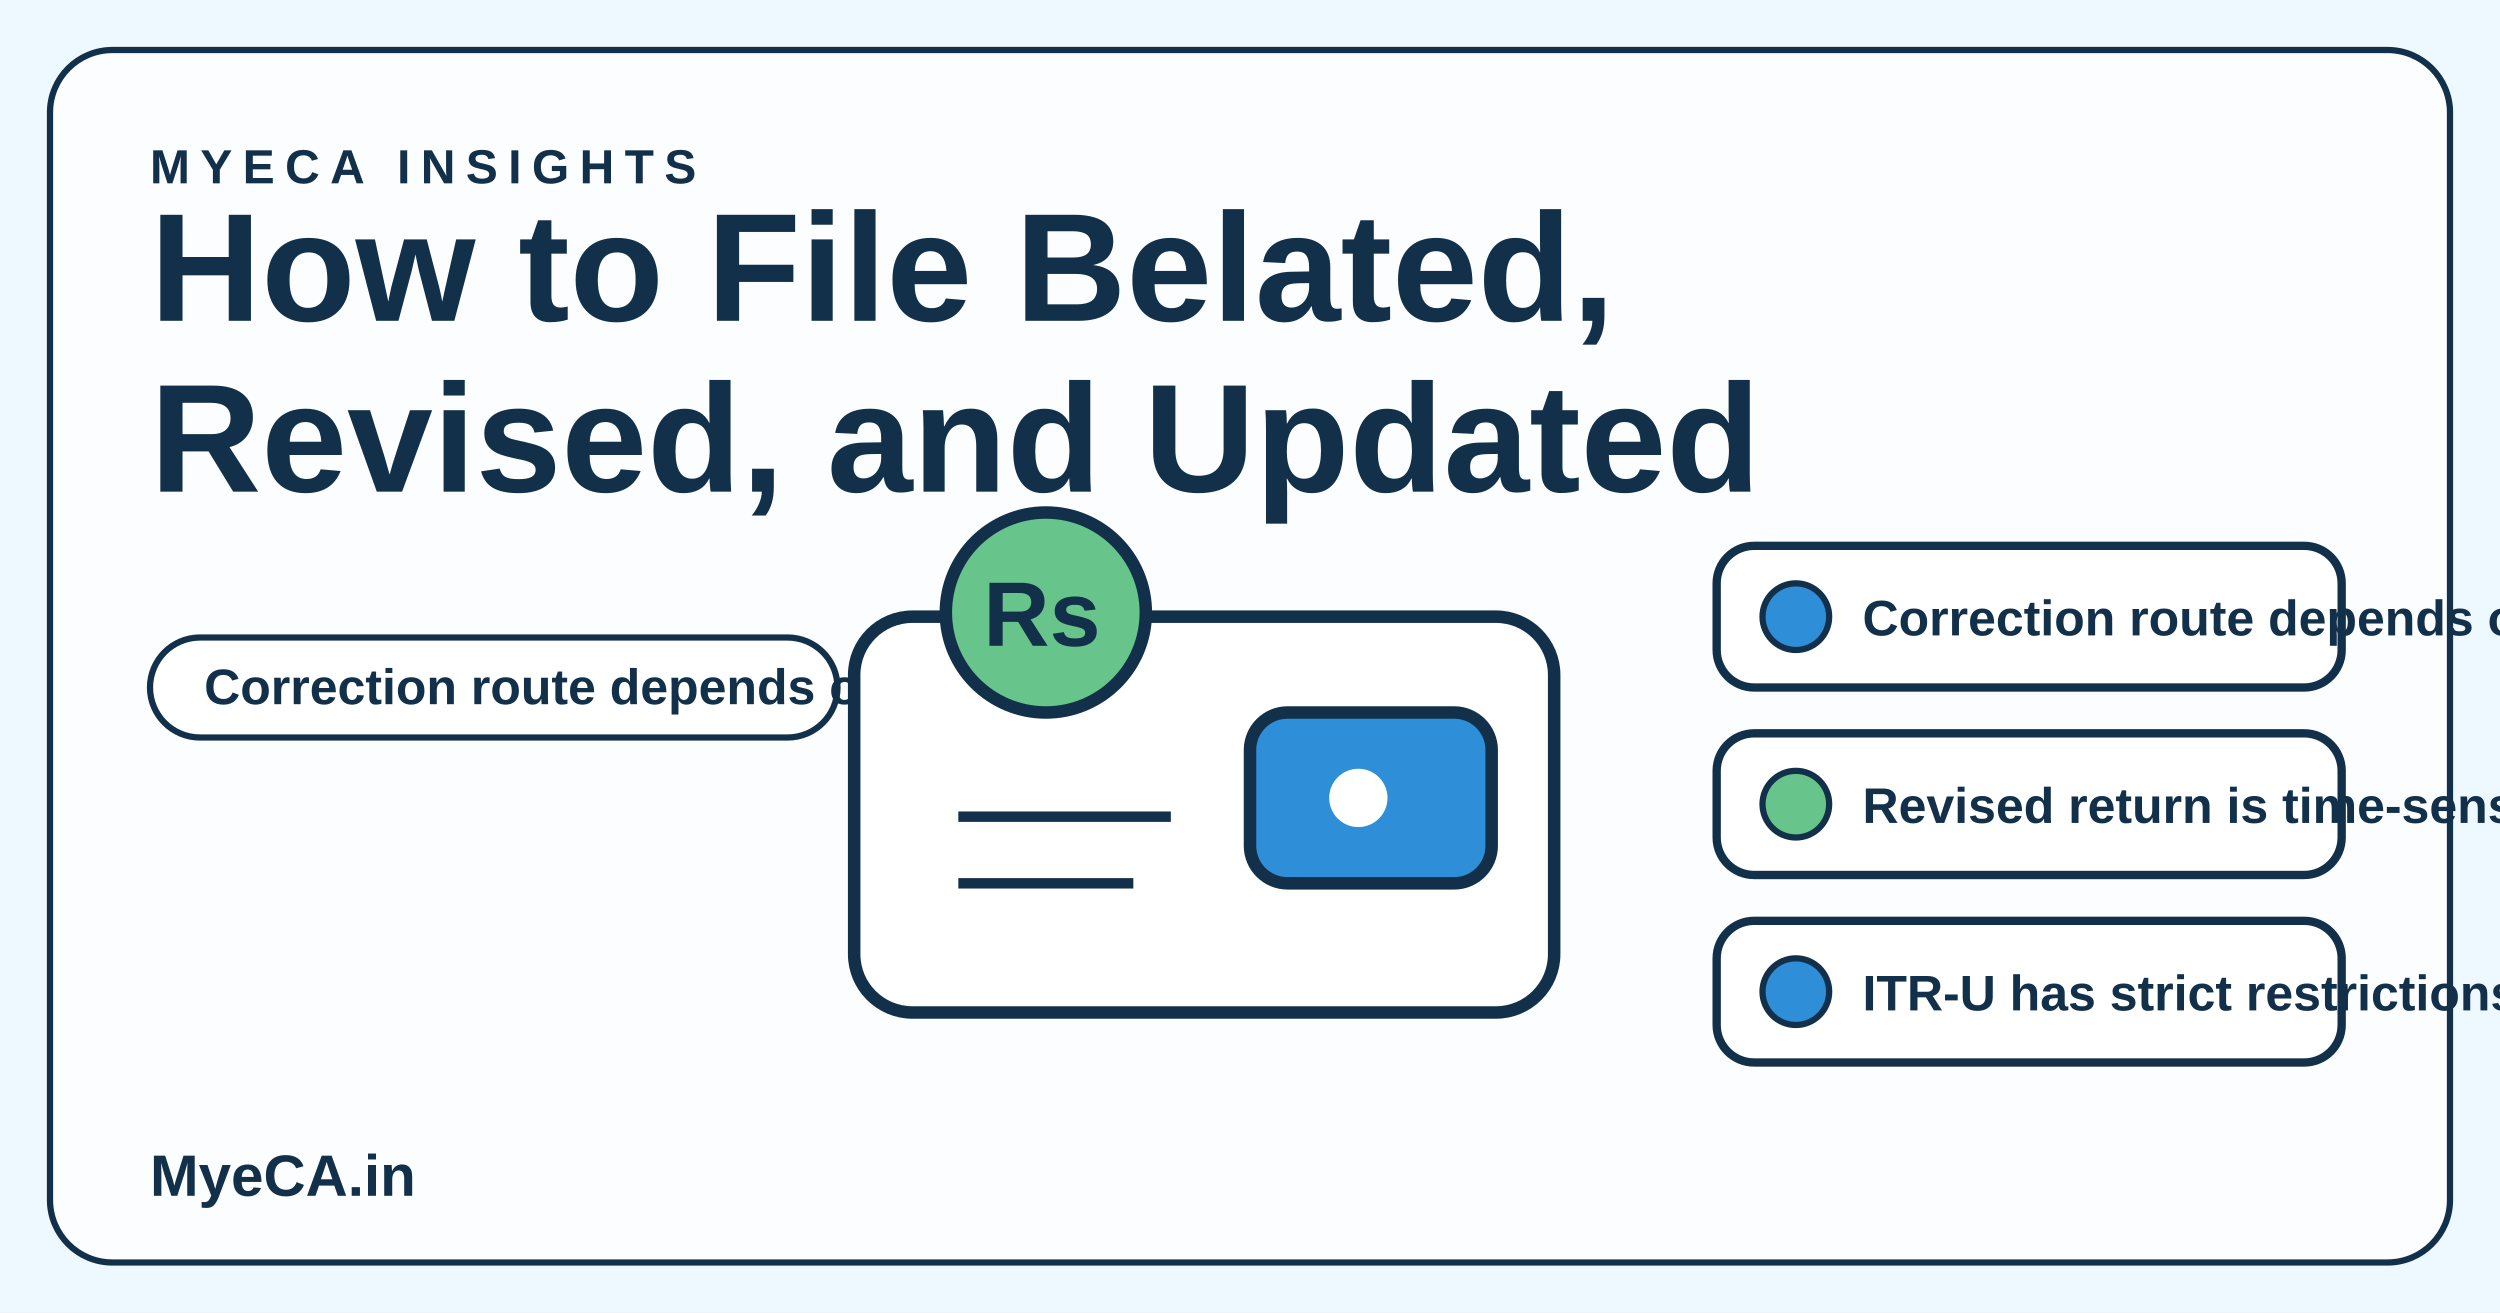
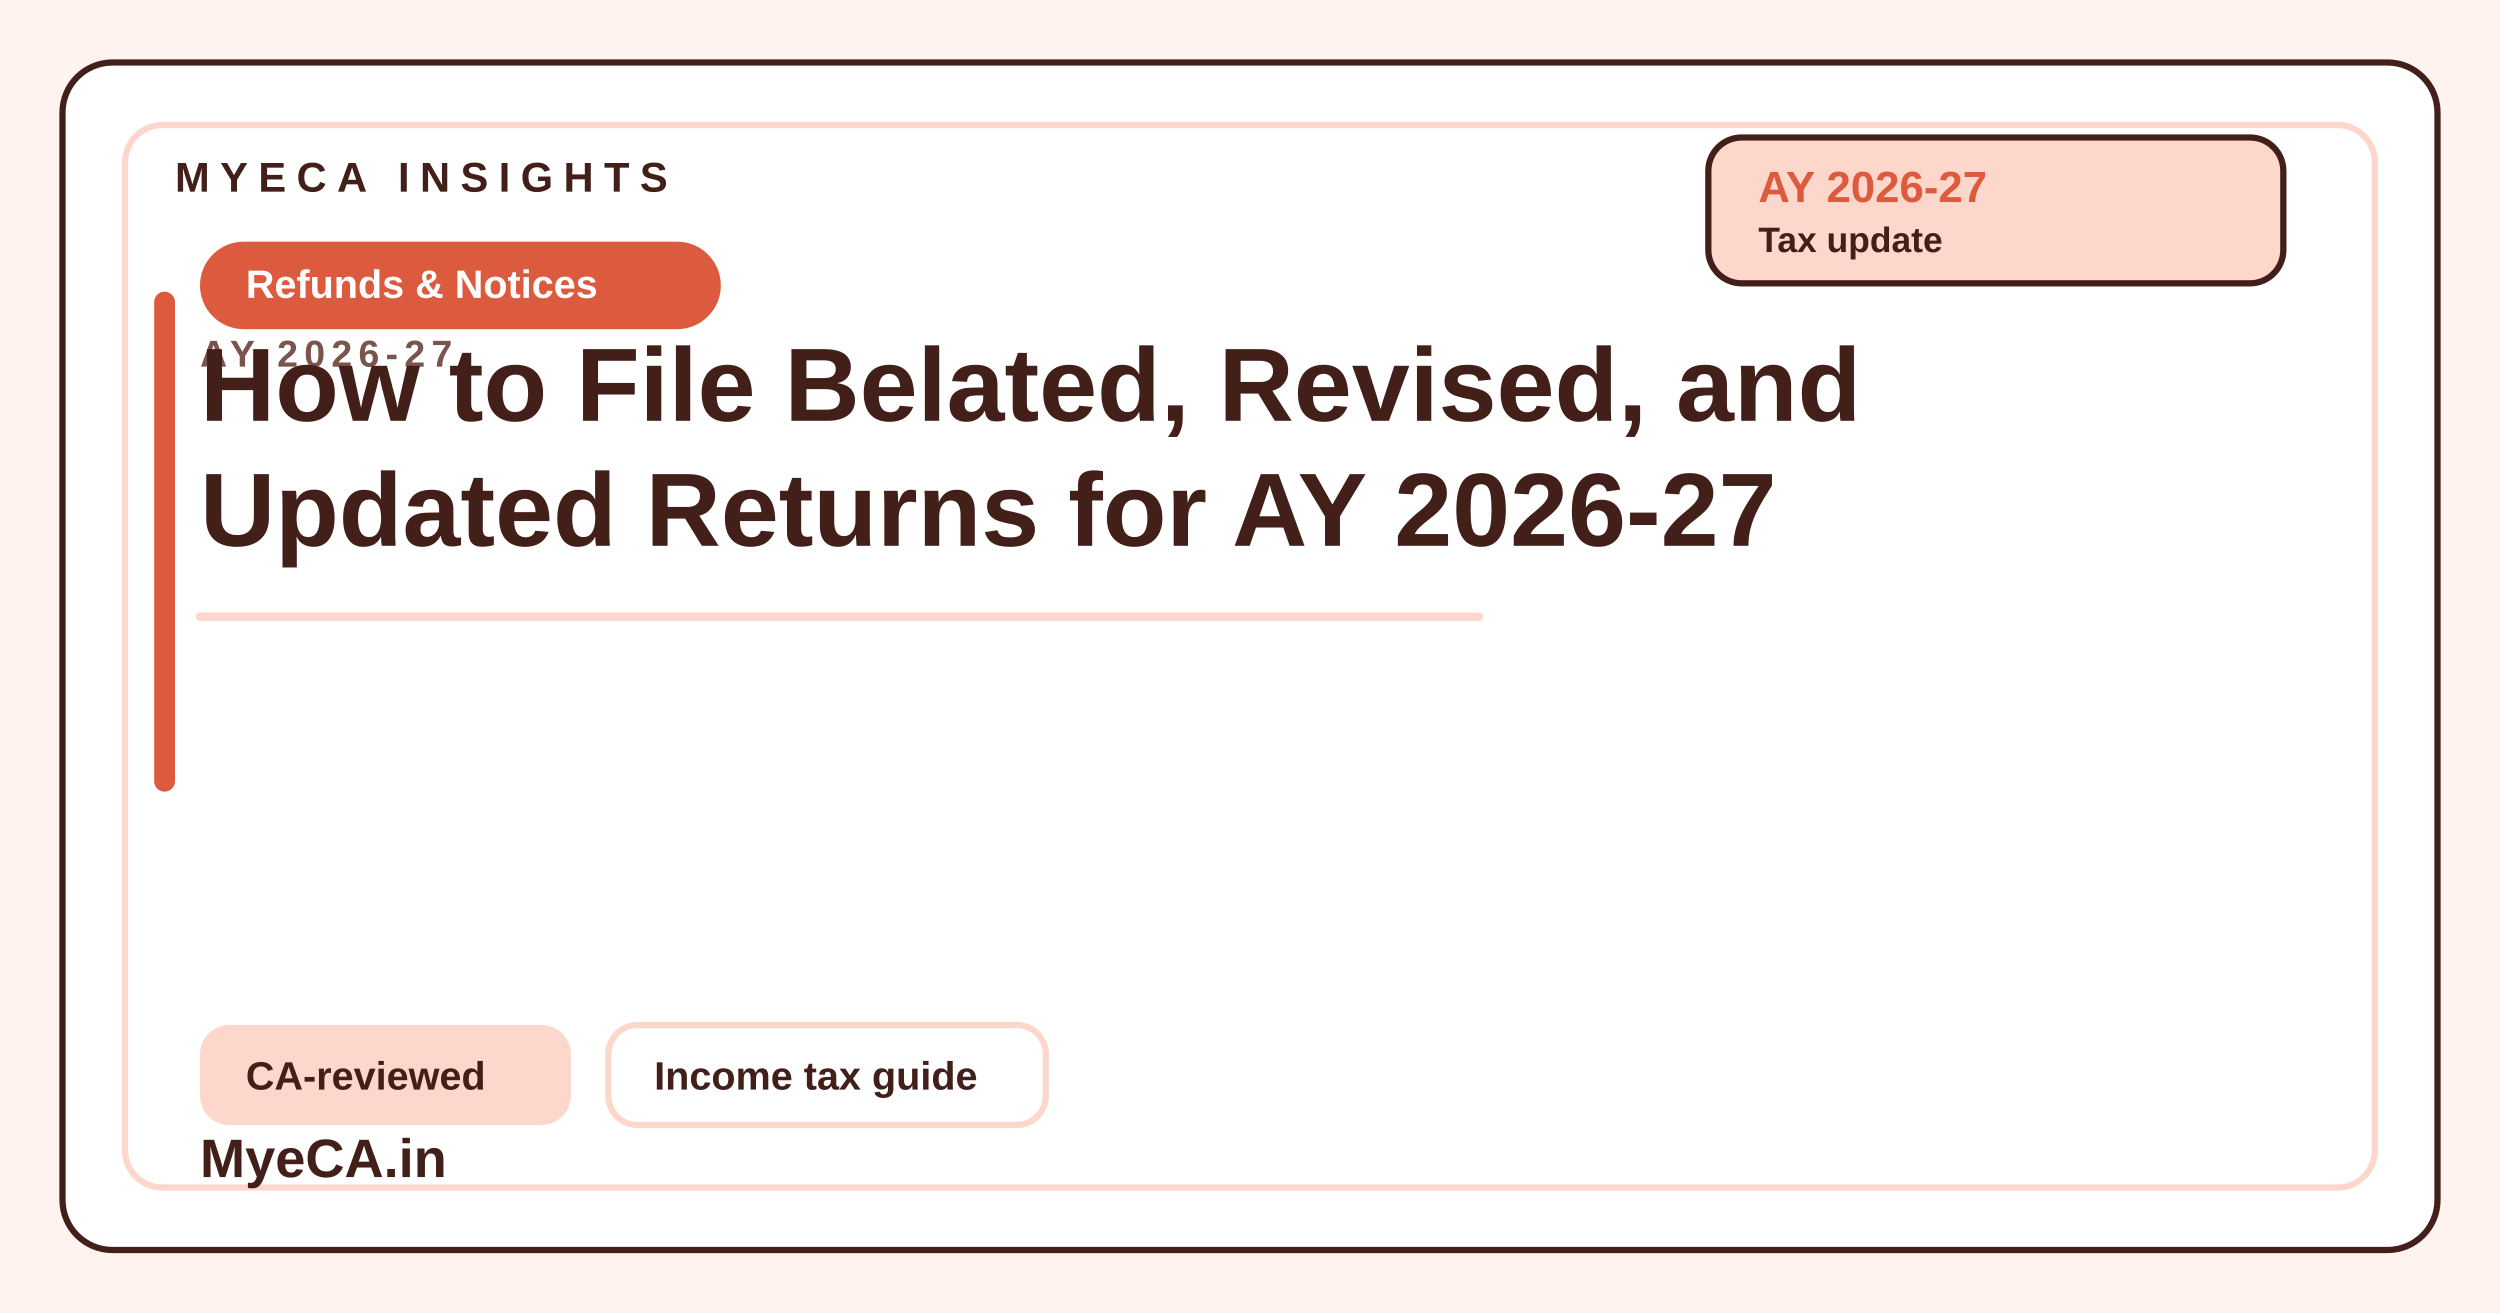
<svg xmlns="http://www.w3.org/2000/svg" width="1200" height="630" viewBox="0 0 1200 630" role="img" aria-labelledby="title desc">
-   <rect width="1200" height="630" fill="#eef8ff" />
-   <rect x="24" y="24" width="1152" height="582" rx="30" fill="#fbfdff" stroke="#12304a" stroke-width="3" />
-   <text x="72" y="88" font-family="Arial, Helvetica, sans-serif" font-size="23" font-weight="800" letter-spacing="5" fill="#12304a">MYECA INSIGHTS</text>
-   <text x="72" y="154" font-family="Arial, Helvetica, sans-serif" font-size="74" font-weight="900" fill="#12304a">How to File Belated,</text>
-   <text x="72" y="236" font-family="Arial, Helvetica, sans-serif" font-size="74" font-weight="900" fill="#12304a">Revised, and Updated</text>
-   <rect x="72" y="306" width="330" height="48" rx="24" fill="#fff" stroke="#12304a" stroke-width="3" />
-   <text x="98" y="338" font-family="Arial, Helvetica, sans-serif" font-size="24" font-weight="800" fill="#12304a">Correction route depends on</text>
-   <g transform="translate(390 246)">
-     <rect x="20" y="50" width="336" height="190" rx="28" fill="#fff" stroke="#12304a" stroke-width="6" />
-     <rect x="210" y="96" width="116" height="82" rx="18" fill="#2f8ed8" stroke="#12304a" stroke-width="6" />
-     <circle cx="262" cy="137" r="14" fill="#fff" />
-     <circle cx="112" cy="48" r="48" fill="#67c48b" stroke="#12304a" stroke-width="6" />
-     <text x="82" y="64" font-family="Arial, Helvetica, sans-serif" font-size="44" font-weight="900" fill="#12304a">Rs</text>
-     <line x1="70" y1="146" x2="172" y2="146" stroke="#12304a" stroke-width="5" />
-     <line x1="70" y1="178" x2="154" y2="178" stroke="#12304a" stroke-width="5" />
+   <rect width="1200" height="630" fill="#fff3ef" />
+   <rect x="30" y="30" width="1140" height="570" rx="24" fill="#ffffff" stroke="#421f19" stroke-width="3" />
+   <rect x="60" y="60" width="1080" height="510" rx="18" fill="none" stroke="#fed7cc" stroke-width="3" />
+   <rect x="74" y="140" width="10" height="240" rx="5" fill="#dc5a3d" />
+   <text x="84" y="92" font-family="Arial, Helvetica, sans-serif" font-size="20" font-weight="900" letter-spacing="5" fill="#421f19">MYECA INSIGHTS</text>
+   <g transform="translate(820 66)">
+     <rect x="0" y="0" width="276" height="70" rx="16" fill="#fed7cc" stroke="#421f19" stroke-width="3" />
+     <text x="24" y="31" font-family="Arial, Helvetica, sans-serif" font-size="21" font-weight="900" fill="#dc5a3d">AY 2026-27</text>
+     <text x="24" y="55" font-family="Arial, Helvetica, sans-serif" font-size="17" font-weight="800" fill="#421f19">Tax update</text>
  </g>
-   <g transform="translate(824 262)">
-     <rect x="0" y="0" width="300" height="68" rx="18" fill="#fff" stroke="#12304a" stroke-width="4" />
-     <circle cx="38" cy="34" r="16" fill="#2f8ed8" stroke="#12304a" stroke-width="3" />
-     <text x="70" y="43" font-family="Arial, Helvetica, sans-serif" font-size="24" font-weight="800" fill="#12304a">Correction route depends on</text>
+   <rect x="96" y="116" width="250" height="42" rx="21" fill="#dc5a3d" />
+   <text x="118" y="143" font-family="Arial, Helvetica, sans-serif" font-size="19" font-weight="900" fill="#ffffff">Refunds &amp; Notices</text>
+   <text x="96" y="176" font-family="Arial, Helvetica, sans-serif" font-size="18" font-weight="900" letter-spacing="3" fill="#7a554d">AY 2026-27</text>
+   <text x="96" y="202" font-family="Arial, Helvetica, sans-serif" font-size="50" font-weight="900" fill="#421f19">How to File Belated, Revised, and</text>
+   <text x="96" y="262" font-family="Arial, Helvetica, sans-serif" font-size="50" font-weight="900" fill="#421f19">Updated Returns for AY 2026-27</text>
+   <line x1="96" y1="296" x2="710" y2="296" stroke="#fed7cc" stroke-width="4" stroke-linecap="round" />
+   <g transform="translate(96 492)">
+     <rect x="0" y="0" width="178" height="48" rx="14" fill="#fed7cc" />
+     <text x="22" y="31" font-family="Arial, Helvetica, sans-serif" font-size="19" font-weight="900" fill="#421f19">CA-reviewed</text>
  </g>
-   <g transform="translate(824 352)">
-     <rect x="0" y="0" width="300" height="68" rx="18" fill="#fff" stroke="#12304a" stroke-width="4" />
-     <circle cx="38" cy="34" r="16" fill="#67c48b" stroke="#12304a" stroke-width="3" />
-     <text x="70" y="43" font-family="Arial, Helvetica, sans-serif" font-size="24" font-weight="800" fill="#12304a">Revised return is time-sensitive</text>
+   <g transform="translate(292 492)">
+     <rect x="0" y="0" width="210" height="48" rx="14" fill="#ffffff" stroke="#fed7cc" stroke-width="3" />
+     <text x="22" y="31" font-family="Arial, Helvetica, sans-serif" font-size="19" font-weight="900" fill="#421f19">Income tax guide</text>
  </g>
-   <g transform="translate(824 442)">
-     <rect x="0" y="0" width="300" height="68" rx="18" fill="#fff" stroke="#12304a" stroke-width="4" />
-     <circle cx="38" cy="34" r="16" fill="#2f8ed8" stroke="#12304a" stroke-width="3" />
-     <text x="70" y="43" font-family="Arial, Helvetica, sans-serif" font-size="24" font-weight="800" fill="#12304a">ITR-U has strict restrictions</text>
-   </g>
-   <text x="72" y="574" font-family="Arial, Helvetica, sans-serif" font-size="28" font-weight="900" fill="#12304a">MyeCA.in</text>
+   <text x="96" y="565" font-family="Arial, Helvetica, sans-serif" font-size="26" font-weight="900" fill="#421f19">MyeCA.in</text>
</svg>
